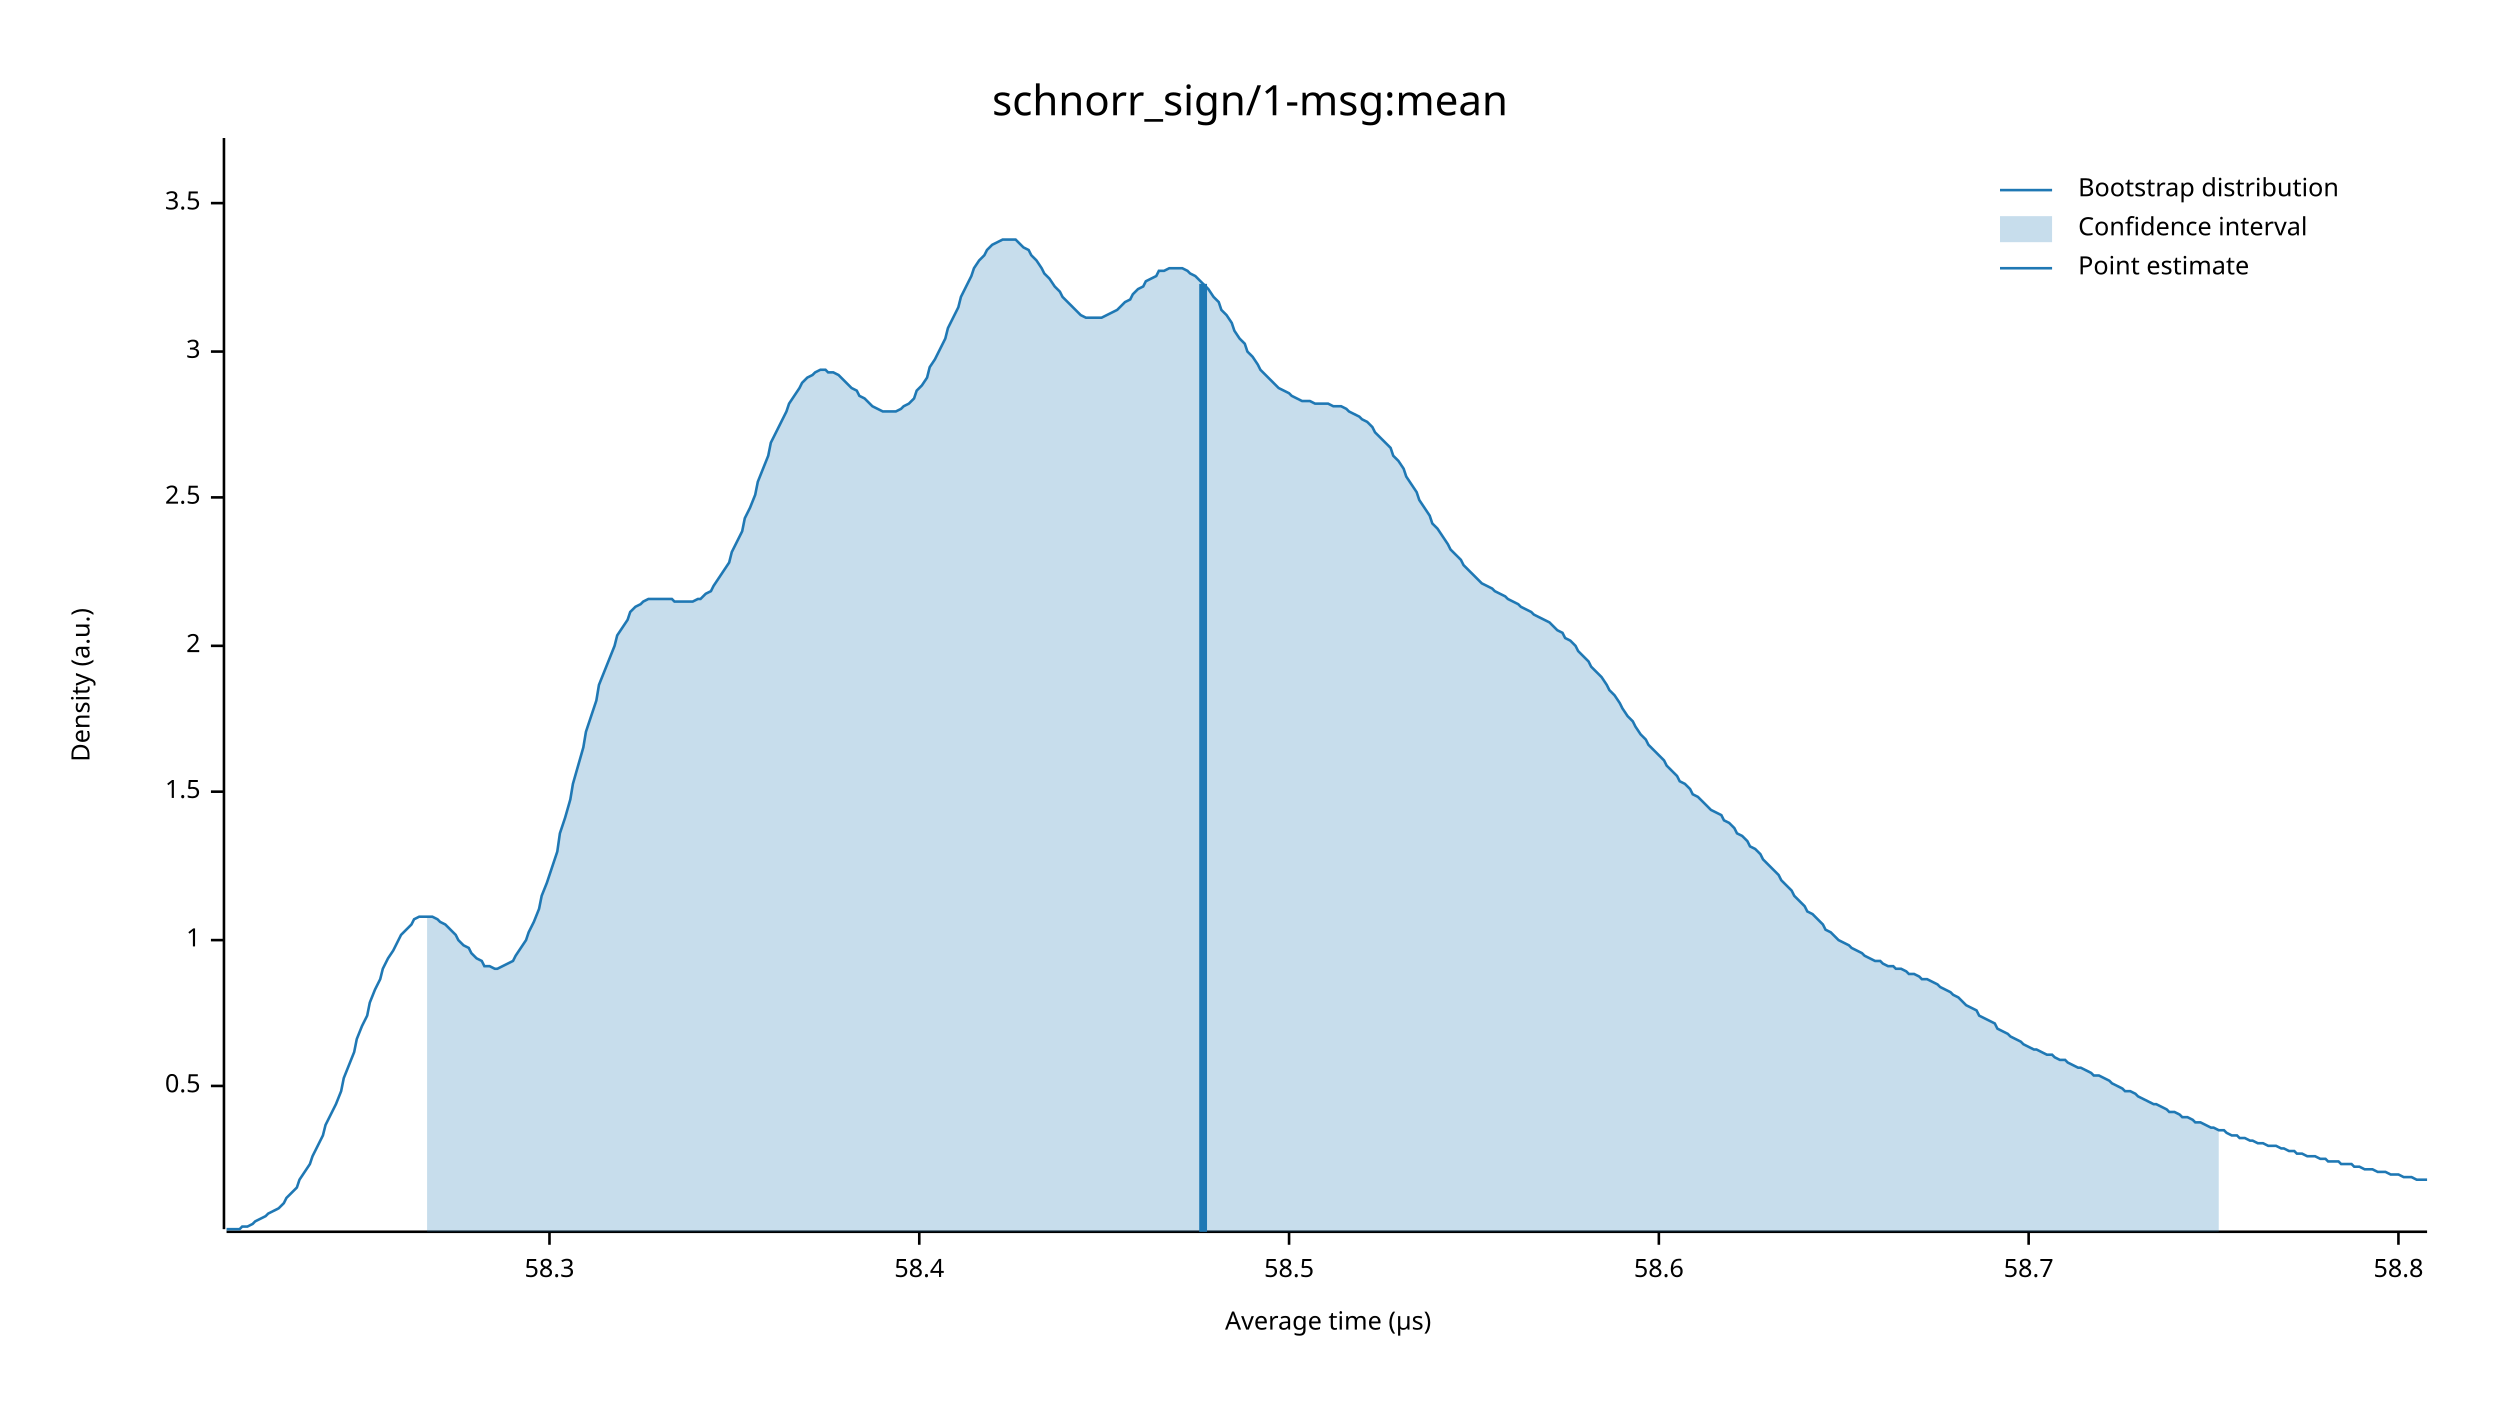
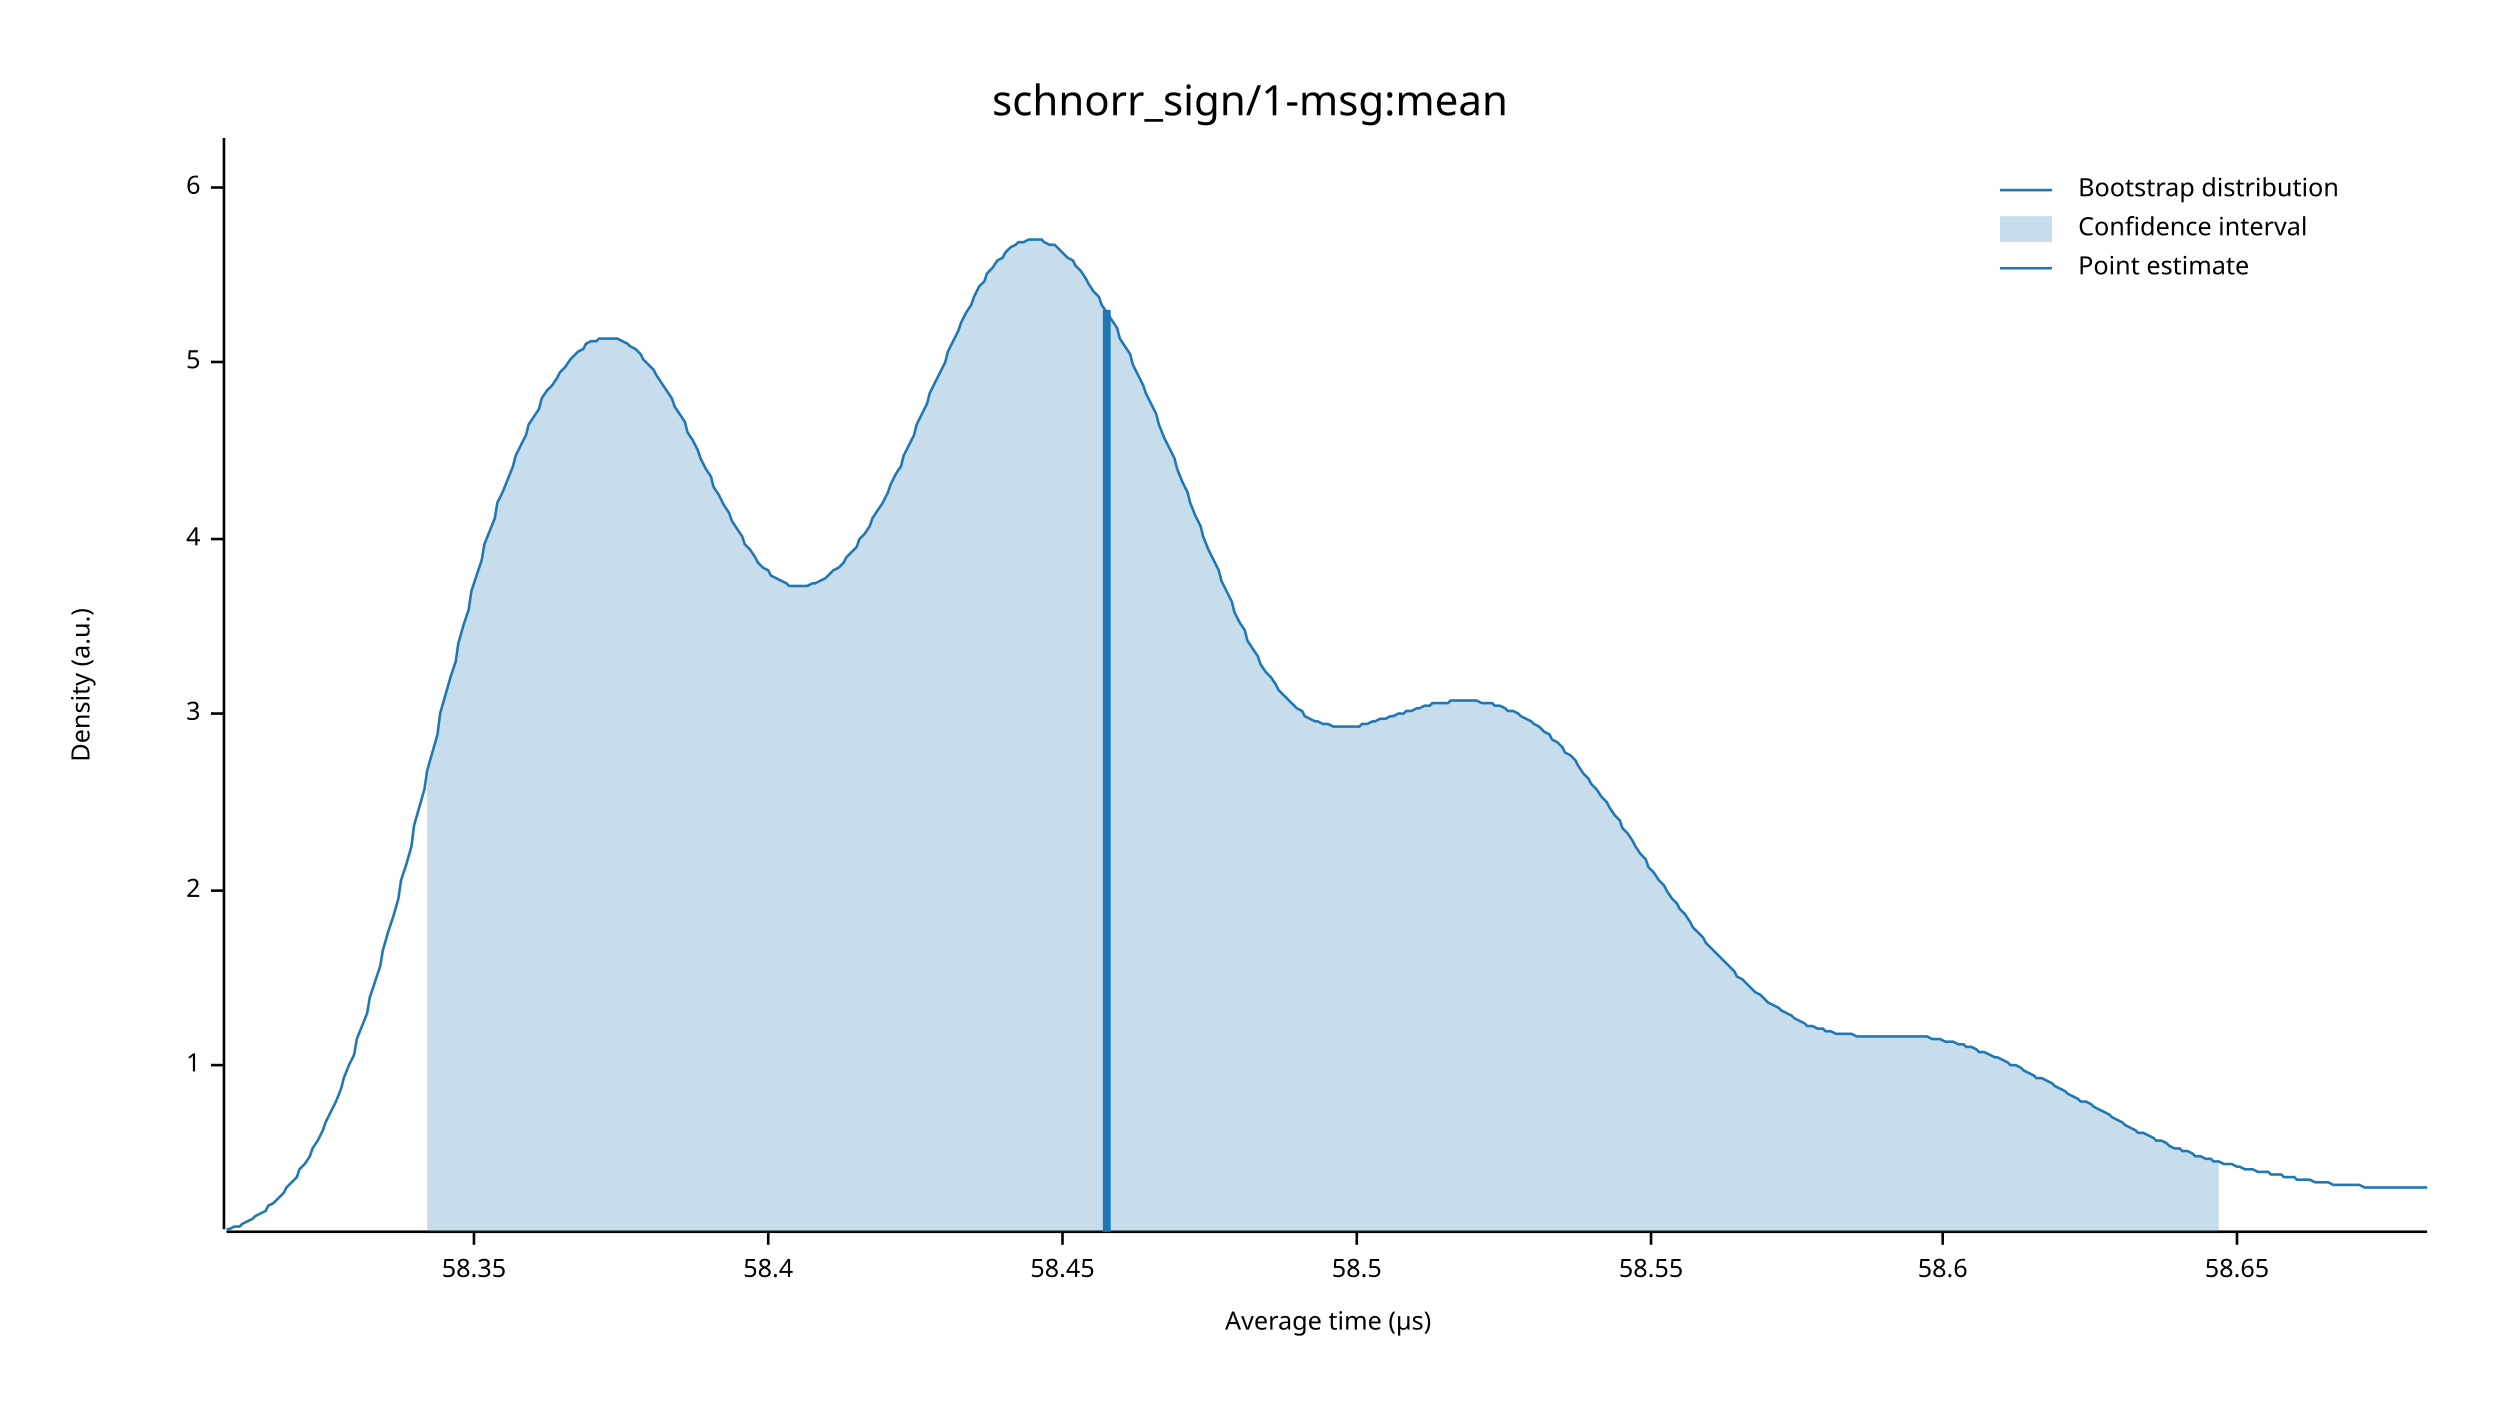
<svg xmlns="http://www.w3.org/2000/svg" width="960" height="540" viewBox="0 0 960 540">
  <text x="480" y="32" dy="0.76em" text-anchor="middle" font-family="sans-serif" font-size="16.129" opacity="1" fill="#000000">
schnorr_sign/1-msg:mean
</text>
  <text x="27" y="263" dy="0.76em" text-anchor="middle" font-family="sans-serif" font-size="9.677" opacity="1" fill="#000000" transform="rotate(270, 27, 263)">
Density (a.u.)
</text>
  <text x="510" y="513" dy="-0.5ex" text-anchor="middle" font-family="sans-serif" font-size="9.677" opacity="1" fill="#000000">
Average time (µs)
</text>
  <polyline fill="none" opacity="1" stroke="#000000" stroke-width="1" points="86,53 86,472 " />
-   <text x="77" y="417" dy="0.5ex" text-anchor="end" font-family="sans-serif" font-size="9.677" opacity="1" fill="#000000">
- 0.5
- </text>
-   <polyline fill="none" opacity="1" stroke="#000000" stroke-width="1" points="81,417 86,417 " />
-   <text x="77" y="361" dy="0.5ex" text-anchor="end" font-family="sans-serif" font-size="9.677" opacity="1" fill="#000000">
+   <text x="77" y="409" dy="0.5ex" text-anchor="end" font-family="sans-serif" font-size="9.677" opacity="1" fill="#000000">
1
</text>
-   <polyline fill="none" opacity="1" stroke="#000000" stroke-width="1" points="81,361 86,361 " />
-   <text x="77" y="304" dy="0.5ex" text-anchor="end" font-family="sans-serif" font-size="9.677" opacity="1" fill="#000000">
- 1.5
- </text>
-   <polyline fill="none" opacity="1" stroke="#000000" stroke-width="1" points="81,304 86,304 " />
-   <text x="77" y="248" dy="0.5ex" text-anchor="end" font-family="sans-serif" font-size="9.677" opacity="1" fill="#000000">
+   <polyline fill="none" opacity="1" stroke="#000000" stroke-width="1" points="81,409 86,409 " />
+   <text x="77" y="342" dy="0.5ex" text-anchor="end" font-family="sans-serif" font-size="9.677" opacity="1" fill="#000000">
2
</text>
-   <polyline fill="none" opacity="1" stroke="#000000" stroke-width="1" points="81,248 86,248 " />
-   <text x="77" y="191" dy="0.5ex" text-anchor="end" font-family="sans-serif" font-size="9.677" opacity="1" fill="#000000">
- 2.5
- </text>
-   <polyline fill="none" opacity="1" stroke="#000000" stroke-width="1" points="81,191 86,191 " />
-   <text x="77" y="135" dy="0.5ex" text-anchor="end" font-family="sans-serif" font-size="9.677" opacity="1" fill="#000000">
+   <polyline fill="none" opacity="1" stroke="#000000" stroke-width="1" points="81,342 86,342 " />
+   <text x="77" y="274" dy="0.5ex" text-anchor="end" font-family="sans-serif" font-size="9.677" opacity="1" fill="#000000">
3
</text>
-   <polyline fill="none" opacity="1" stroke="#000000" stroke-width="1" points="81,135 86,135 " />
-   <text x="77" y="78" dy="0.5ex" text-anchor="end" font-family="sans-serif" font-size="9.677" opacity="1" fill="#000000">
- 3.5
+   <polyline fill="none" opacity="1" stroke="#000000" stroke-width="1" points="81,274 86,274 " />
+   <text x="77" y="207" dy="0.5ex" text-anchor="end" font-family="sans-serif" font-size="9.677" opacity="1" fill="#000000">
+ 4
</text>
-   <polyline fill="none" opacity="1" stroke="#000000" stroke-width="1" points="81,78 86,78 " />
+   <polyline fill="none" opacity="1" stroke="#000000" stroke-width="1" points="81,207 86,207 " />
+   <text x="77" y="139" dy="0.5ex" text-anchor="end" font-family="sans-serif" font-size="9.677" opacity="1" fill="#000000">
+ 5
+ </text>
+   <polyline fill="none" opacity="1" stroke="#000000" stroke-width="1" points="81,139 86,139 " />
+   <text x="77" y="72" dy="0.5ex" text-anchor="end" font-family="sans-serif" font-size="9.677" opacity="1" fill="#000000">
+ 6
+ </text>
+   <polyline fill="none" opacity="1" stroke="#000000" stroke-width="1" points="81,72 86,72 " />
  <polyline fill="none" opacity="1" stroke="#000000" stroke-width="1" points="87,473 932,473 " />
-   <text x="211" y="483" dy="0.76em" text-anchor="middle" font-family="sans-serif" font-size="9.677" opacity="1" fill="#000000">
- 58.3
+   <text x="182" y="483" dy="0.76em" text-anchor="middle" font-family="sans-serif" font-size="9.677" opacity="1" fill="#000000">
+ 58.35
</text>
-   <polyline fill="none" opacity="1" stroke="#000000" stroke-width="1" points="211,473 211,478 " />
-   <text x="353" y="483" dy="0.76em" text-anchor="middle" font-family="sans-serif" font-size="9.677" opacity="1" fill="#000000">
+   <polyline fill="none" opacity="1" stroke="#000000" stroke-width="1" points="182,473 182,478 " />
+   <text x="295" y="483" dy="0.76em" text-anchor="middle" font-family="sans-serif" font-size="9.677" opacity="1" fill="#000000">
58.4
</text>
-   <polyline fill="none" opacity="1" stroke="#000000" stroke-width="1" points="353,473 353,478 " />
-   <text x="495" y="483" dy="0.76em" text-anchor="middle" font-family="sans-serif" font-size="9.677" opacity="1" fill="#000000">
+   <polyline fill="none" opacity="1" stroke="#000000" stroke-width="1" points="295,473 295,478 " />
+   <text x="408" y="483" dy="0.76em" text-anchor="middle" font-family="sans-serif" font-size="9.677" opacity="1" fill="#000000">
+ 58.45
+ </text>
+   <polyline fill="none" opacity="1" stroke="#000000" stroke-width="1" points="408,473 408,478 " />
+   <text x="521" y="483" dy="0.76em" text-anchor="middle" font-family="sans-serif" font-size="9.677" opacity="1" fill="#000000">
58.5
</text>
-   <polyline fill="none" opacity="1" stroke="#000000" stroke-width="1" points="495,473 495,478 " />
-   <text x="637" y="483" dy="0.76em" text-anchor="middle" font-family="sans-serif" font-size="9.677" opacity="1" fill="#000000">
+   <polyline fill="none" opacity="1" stroke="#000000" stroke-width="1" points="521,473 521,478 " />
+   <text x="634" y="483" dy="0.76em" text-anchor="middle" font-family="sans-serif" font-size="9.677" opacity="1" fill="#000000">
+ 58.55
+ </text>
+   <polyline fill="none" opacity="1" stroke="#000000" stroke-width="1" points="634,473 634,478 " />
+   <text x="746" y="483" dy="0.76em" text-anchor="middle" font-family="sans-serif" font-size="9.677" opacity="1" fill="#000000">
58.6
</text>
-   <polyline fill="none" opacity="1" stroke="#000000" stroke-width="1" points="637,473 637,478 " />
-   <text x="779" y="483" dy="0.76em" text-anchor="middle" font-family="sans-serif" font-size="9.677" opacity="1" fill="#000000">
- 58.7
+   <polyline fill="none" opacity="1" stroke="#000000" stroke-width="1" points="746,473 746,478 " />
+   <text x="859" y="483" dy="0.76em" text-anchor="middle" font-family="sans-serif" font-size="9.677" opacity="1" fill="#000000">
+ 58.65
</text>
-   <polyline fill="none" opacity="1" stroke="#000000" stroke-width="1" points="779,473 779,478 " />
-   <text x="921" y="483" dy="0.76em" text-anchor="middle" font-family="sans-serif" font-size="9.677" opacity="1" fill="#000000">
- 58.8
- </text>
-   <polyline fill="none" opacity="1" stroke="#000000" stroke-width="1" points="921,473 921,478 " />
-   <polyline fill="none" opacity="1" stroke="#1F78B4" stroke-width="1" points="87,472 88,472 90,472 92,472 93,471 95,471 97,470 98,469 100,468 102,467 103,466 105,465 107,464 109,462 110,460 112,458 114,456 115,453 117,450 119,447 120,444 122,440 124,436 125,432 127,428 129,424 131,419 132,414 134,409 136,404 137,399 139,394 141,390 142,385 144,380 146,376 147,372 149,368 151,365 153,361 154,359 156,357 158,355 159,353 161,352 163,352 164,352 166,352 168,353 169,354 171,355 173,357 175,359 176,361 178,363 180,364 181,366 183,368 185,369 186,371 188,371 190,372 191,372 193,371 195,370 197,369 198,367 200,364 202,361 203,358 205,354 207,349 208,344 210,339 212,333 214,327 215,320 217,314 219,307 220,301 222,294 224,287 225,281 227,275 229,269 230,263 232,258 234,253 236,248 237,244 239,241 241,238 242,235 244,233 246,232 247,231 249,230 251,230 252,230 254,230 256,230 258,230 259,231 261,231 263,231 264,231 266,231 268,230 269,230 271,228 273,227 274,225 276,222 278,219 280,216 281,212 283,208 285,204 286,199 288,195 290,190 291,185 293,180 295,175 296,170 298,166 300,162 302,158 303,155 305,152 307,149 308,147 310,145 312,144 313,143 315,142 317,142 318,143 320,143 322,144 324,146 325,147 327,149 329,150 330,152 332,153 334,155 335,156 337,157 339,158 341,158 342,158 344,158 346,157 347,156 349,155 351,153 352,150 354,148 356,145 357,141 359,138 361,134 363,130 364,126 366,122 368,118 369,114 371,110 373,106 374,103 376,100 378,98 379,96 381,94 383,93 385,92 386,92 388,92 390,92 391,93 393,95 395,96 396,98 398,100 400,103 401,105 403,107 405,110 407,112 408,114 410,116 412,118 413,119 415,121 417,122 418,122 420,122 422,122 423,122 425,121 427,120 429,119 430,118 432,116 434,115 435,113 437,111 439,110 440,108 442,107 444,106 445,104 447,104 449,103 451,103 452,103 454,103 456,104 457,105 459,106 461,108 462,109 464,111 466,114 468,116 469,119 471,121 473,124 474,127 476,130 478,132 479,135 481,137 483,140 484,142 486,144 488,146 490,148 491,149 493,150 495,151 496,152 498,153 500,154 501,154 503,154 505,155 506,155 508,155 510,155 512,156 513,156 515,156 517,157 518,158 520,159 522,160 523,161 525,162 527,164 528,166 530,168 532,170 534,172 535,175 537,177 539,180 540,183 542,186 544,189 545,192 547,195 549,198 550,201 552,203 554,206 556,209 557,211 559,213 561,215 562,217 564,219 566,221 567,222 569,224 571,225 573,226 574,227 576,228 578,229 579,230 581,231 583,232 584,233 586,234 588,235 589,236 591,237 593,238 595,239 596,240 598,242 600,243 601,245 603,246 605,248 606,250 608,252 610,254 611,256 613,258 615,260 617,263 618,265 620,267 622,270 623,272 625,275 627,277 628,279 630,282 632,284 633,286 635,288 637,290 639,292 640,294 642,296 644,298 645,300 647,301 649,303 650,305 652,306 654,308 655,309 657,311 659,312 661,313 662,315 664,316 666,318 667,320 669,321 671,323 672,325 674,326 676,328 677,330 679,332 681,334 683,336 684,338 686,340 688,342 689,344 691,346 693,348 694,350 696,351 698,353 700,355 701,357 703,358 705,360 706,361 708,362 710,363 711,364 713,365 715,366 716,367 718,368 720,369 722,369 723,370 725,371 727,371 728,372 730,372 732,373 733,374 735,374 737,375 738,376 740,376 742,377 744,378 745,379 747,380 749,381 750,382 752,383 754,385 755,386 757,387 759,388 760,390 762,391 764,392 766,393 767,395 769,396 771,397 772,398 774,399 776,400 777,401 779,402 781,403 782,403 784,404 786,405 788,405 789,406 791,407 793,407 794,408 796,409 798,410 799,410 801,411 803,412 804,413 806,413 808,414 810,415 811,416 813,417 815,418 816,419 818,419 820,420 821,421 823,422 825,423 827,424 828,424 830,425 832,426 833,427 835,427 837,428 838,429 840,429 842,430 843,431 845,431 847,432 849,433 850,433 852,434 854,434 855,435 857,436 859,436 860,437 862,437 864,438 865,438 867,439 869,439 871,440 872,440 874,440 876,441 877,441 879,442 881,442 882,443 884,443 886,444 887,444 889,444 891,445 893,445 894,446 896,446 898,446 899,447 901,447 903,447 904,448 906,448 908,449 909,449 911,449 913,450 915,450 916,450 918,451 920,451 921,451 923,452 925,452 926,452 928,453 930,453 932,453 " />
-   <polygon opacity="0.25" fill="#1F78B4" points="164,352 166,352 168,353 169,354 171,355 173,357 175,359 176,361 178,363 180,364 181,366 183,368 185,369 186,371 188,371 190,372 191,372 193,371 195,370 197,369 198,367 200,364 202,361 203,358 205,354 207,349 208,344 210,339 212,333 214,327 215,320 217,314 219,307 220,301 222,294 224,287 225,281 227,275 229,269 230,263 232,258 234,253 236,248 237,244 239,241 241,238 242,235 244,233 246,232 247,231 249,230 251,230 252,230 254,230 256,230 258,230 259,231 261,231 263,231 264,231 266,231 268,230 269,230 271,228 273,227 274,225 276,222 278,219 280,216 281,212 283,208 285,204 286,199 288,195 290,190 291,185 293,180 295,175 296,170 298,166 300,162 302,158 303,155 305,152 307,149 308,147 310,145 312,144 313,143 315,142 317,142 318,143 320,143 322,144 324,146 325,147 327,149 329,150 330,152 332,153 334,155 335,156 337,157 339,158 341,158 342,158 344,158 346,157 347,156 349,155 351,153 352,150 354,148 356,145 357,141 359,138 361,134 363,130 364,126 366,122 368,118 369,114 371,110 373,106 374,103 376,100 378,98 379,96 381,94 383,93 385,92 386,92 388,92 390,92 391,93 393,95 395,96 396,98 398,100 400,103 401,105 403,107 405,110 407,112 408,114 410,116 412,118 413,119 415,121 417,122 418,122 420,122 422,122 423,122 425,121 427,120 429,119 430,118 432,116 434,115 435,113 437,111 439,110 440,108 442,107 444,106 445,104 447,104 449,103 451,103 452,103 454,103 456,104 457,105 459,106 461,108 462,109 464,111 466,114 468,116 469,119 471,121 473,124 474,127 476,130 478,132 479,135 481,137 483,140 484,142 486,144 488,146 490,148 491,149 493,150 495,151 496,152 498,153 500,154 501,154 503,154 505,155 506,155 508,155 510,155 512,156 513,156 515,156 517,157 518,158 520,159 522,160 523,161 525,162 527,164 528,166 530,168 532,170 534,172 535,175 537,177 539,180 540,183 542,186 544,189 545,192 547,195 549,198 550,201 552,203 554,206 556,209 557,211 559,213 561,215 562,217 564,219 566,221 567,222 569,224 571,225 573,226 574,227 576,228 578,229 579,230 581,231 583,232 584,233 586,234 588,235 589,236 591,237 593,238 595,239 596,240 598,242 600,243 601,245 603,246 605,248 606,250 608,252 610,254 611,256 613,258 615,260 617,263 618,265 620,267 622,270 623,272 625,275 627,277 628,279 630,282 632,284 633,286 635,288 637,290 639,292 640,294 642,296 644,298 645,300 647,301 649,303 650,305 652,306 654,308 655,309 657,311 659,312 661,313 662,315 664,316 666,318 667,320 669,321 671,323 672,325 674,326 676,328 677,330 679,332 681,334 683,336 684,338 686,340 688,342 689,344 691,346 693,348 694,350 696,351 698,353 700,355 701,357 703,358 705,360 706,361 708,362 710,363 711,364 713,365 715,366 716,367 718,368 720,369 722,369 723,370 725,371 727,371 728,372 730,372 732,373 733,374 735,374 737,375 738,376 740,376 742,377 744,378 745,379 747,380 749,381 750,382 752,383 754,385 755,386 757,387 759,388 760,390 762,391 764,392 766,393 767,395 769,396 771,397 772,398 774,399 776,400 777,401 779,402 781,403 782,403 784,404 786,405 788,405 789,406 791,407 793,407 794,408 796,409 798,410 799,410 801,411 803,412 804,413 806,413 808,414 810,415 811,416 813,417 815,418 816,419 818,419 820,420 821,421 823,422 825,423 827,424 828,424 830,425 832,426 833,427 835,427 837,428 838,429 840,429 842,430 843,431 845,431 847,432 849,433 850,433 852,434 852,473 164,473 " />
-   <polyline fill="none" opacity="1" stroke="#1F78B4" stroke-width="3" points="462,473 462,109 " />
+   <polyline fill="none" opacity="1" stroke="#000000" stroke-width="1" points="859,473 859,478 " />
+   <polyline fill="none" opacity="1" stroke="#1F78B4" stroke-width="1" points="87,472 88,472 90,471 92,471 93,470 95,469 97,468 98,467 100,466 102,465 103,463 105,462 107,460 109,458 110,456 112,454 114,452 115,449 117,447 119,444 120,441 122,438 124,434 125,431 127,427 129,423 131,418 132,414 134,409 136,405 137,399 139,394 141,389 142,383 144,377 146,371 147,365 149,358 151,352 153,345 154,338 156,332 158,325 159,317 161,310 163,303 164,296 166,289 168,282 169,274 171,267 173,260 175,254 176,247 178,240 180,234 181,227 183,221 185,215 186,209 188,204 190,199 191,193 193,189 195,184 197,179 198,175 200,171 202,167 203,163 205,160 207,157 208,153 210,150 212,148 214,145 215,143 217,141 219,138 220,137 222,135 224,134 225,132 227,131 229,131 230,130 232,130 234,130 236,130 237,130 239,131 241,132 242,133 244,134 246,136 247,138 249,140 251,142 252,144 254,147 256,150 258,153 259,156 261,159 263,162 264,166 266,169 268,173 269,176 271,180 273,183 274,187 276,190 278,194 280,197 281,200 283,203 285,206 286,209 288,211 290,214 291,216 293,218 295,219 296,221 298,222 300,223 302,224 303,225 305,225 307,225 308,225 310,225 312,224 313,224 315,223 317,222 318,221 320,219 322,218 324,216 325,214 327,212 329,210 330,207 332,205 334,202 335,199 337,196 339,193 341,189 342,186 344,182 346,179 347,175 349,171 351,167 352,163 354,159 356,155 357,151 359,147 361,143 363,139 364,135 366,131 368,127 369,124 371,120 373,117 374,114 376,110 378,108 379,105 381,103 383,100 385,99 386,97 388,95 390,94 391,93 393,93 395,92 396,92 398,92 400,92 401,93 403,94 405,94 407,96 408,97 410,99 412,100 413,102 415,104 417,107 418,109 420,112 422,114 423,117 425,120 427,123 429,126 430,130 432,133 434,136 435,140 437,144 439,148 440,151 442,155 444,159 445,163 447,168 449,172 451,176 452,180 454,185 456,189 457,193 459,198 461,202 462,206 464,211 466,215 468,219 469,223 471,227 473,231 474,235 476,239 478,242 479,246 481,249 483,252 484,255 486,258 488,260 490,263 491,265 493,267 495,269 496,270 498,272 500,273 501,275 503,276 505,277 506,277 508,278 510,278 512,279 513,279 515,279 517,279 518,279 520,279 522,279 523,278 525,278 527,277 528,277 530,276 532,276 534,275 535,275 537,274 539,274 540,273 542,273 544,272 545,272 547,271 549,271 550,270 552,270 554,270 556,270 557,269 559,269 561,269 562,269 564,269 566,269 567,269 569,270 571,270 573,270 574,271 576,271 578,272 579,273 581,273 583,274 584,275 586,276 588,277 589,278 591,279 593,281 595,282 596,284 598,285 600,287 601,289 603,290 605,292 606,294 608,297 610,299 611,301 613,303 615,306 617,308 618,310 620,313 622,315 623,318 625,320 627,323 628,325 630,328 632,330 633,333 635,335 637,338 639,340 640,342 642,345 644,347 645,349 647,351 649,354 650,356 652,358 654,360 655,362 657,364 659,366 661,368 662,369 664,371 666,373 667,375 669,376 671,378 672,379 674,381 676,382 677,383 679,385 681,386 683,387 684,388 686,389 688,390 689,391 691,392 693,393 694,394 696,394 698,395 700,395 701,396 703,396 705,397 706,397 708,397 710,397 711,397 713,398 715,398 716,398 718,398 720,398 722,398 723,398 725,398 727,398 728,398 730,398 732,398 733,398 735,398 737,398 738,398 740,398 742,399 744,399 745,399 747,400 749,400 750,400 752,401 754,401 755,402 757,402 759,403 760,404 762,404 764,405 766,406 767,406 769,407 771,408 772,409 774,409 776,410 777,411 779,412 781,413 782,414 784,414 786,415 788,416 789,417 791,418 793,419 794,420 796,421 798,422 799,423 801,423 803,424 804,425 806,426 808,427 810,428 811,429 813,430 815,431 816,432 818,433 820,434 821,435 823,435 825,436 827,437 828,438 830,438 832,439 833,440 835,441 837,441 838,442 840,442 842,443 843,444 845,444 847,445 849,445 850,446 852,446 854,447 855,447 857,447 859,448 860,448 862,449 864,449 865,449 867,450 869,450 871,450 872,451 874,451 876,451 877,452 879,452 881,452 882,453 884,453 886,453 887,453 889,454 891,454 893,454 894,454 896,455 898,455 899,455 901,455 903,455 904,455 906,455 908,456 909,456 911,456 913,456 915,456 916,456 918,456 920,456 921,456 923,456 925,456 926,456 928,456 930,456 932,456 " />
+   <polygon opacity="0.25" fill="#1F78B4" points="164,296 166,289 168,282 169,274 171,267 173,260 175,254 176,247 178,240 180,234 181,227 183,221 185,215 186,209 188,204 190,199 191,193 193,189 195,184 197,179 198,175 200,171 202,167 203,163 205,160 207,157 208,153 210,150 212,148 214,145 215,143 217,141 219,138 220,137 222,135 224,134 225,132 227,131 229,131 230,130 232,130 234,130 236,130 237,130 239,131 241,132 242,133 244,134 246,136 247,138 249,140 251,142 252,144 254,147 256,150 258,153 259,156 261,159 263,162 264,166 266,169 268,173 269,176 271,180 273,183 274,187 276,190 278,194 280,197 281,200 283,203 285,206 286,209 288,211 290,214 291,216 293,218 295,219 296,221 298,222 300,223 302,224 303,225 305,225 307,225 308,225 310,225 312,224 313,224 315,223 317,222 318,221 320,219 322,218 324,216 325,214 327,212 329,210 330,207 332,205 334,202 335,199 337,196 339,193 341,189 342,186 344,182 346,179 347,175 349,171 351,167 352,163 354,159 356,155 357,151 359,147 361,143 363,139 364,135 366,131 368,127 369,124 371,120 373,117 374,114 376,110 378,108 379,105 381,103 383,100 385,99 386,97 388,95 390,94 391,93 393,93 395,92 396,92 398,92 400,92 401,93 403,94 405,94 407,96 408,97 410,99 412,100 413,102 415,104 417,107 418,109 420,112 422,114 423,117 425,120 427,123 429,126 430,130 432,133 434,136 435,140 437,144 439,148 440,151 442,155 444,159 445,163 447,168 449,172 451,176 452,180 454,185 456,189 457,193 459,198 461,202 462,206 464,211 466,215 468,219 469,223 471,227 473,231 474,235 476,239 478,242 479,246 481,249 483,252 484,255 486,258 488,260 490,263 491,265 493,267 495,269 496,270 498,272 500,273 501,275 503,276 505,277 506,277 508,278 510,278 512,279 513,279 515,279 517,279 518,279 520,279 522,279 523,278 525,278 527,277 528,277 530,276 532,276 534,275 535,275 537,274 539,274 540,273 542,273 544,272 545,272 547,271 549,271 550,270 552,270 554,270 556,270 557,269 559,269 561,269 562,269 564,269 566,269 567,269 569,270 571,270 573,270 574,271 576,271 578,272 579,273 581,273 583,274 584,275 586,276 588,277 589,278 591,279 593,281 595,282 596,284 598,285 600,287 601,289 603,290 605,292 606,294 608,297 610,299 611,301 613,303 615,306 617,308 618,310 620,313 622,315 623,318 625,320 627,323 628,325 630,328 632,330 633,333 635,335 637,338 639,340 640,342 642,345 644,347 645,349 647,351 649,354 650,356 652,358 654,360 655,362 657,364 659,366 661,368 662,369 664,371 666,373 667,375 669,376 671,378 672,379 674,381 676,382 677,383 679,385 681,386 683,387 684,388 686,389 688,390 689,391 691,392 693,393 694,394 696,394 698,395 700,395 701,396 703,396 705,397 706,397 708,397 710,397 711,397 713,398 715,398 716,398 718,398 720,398 722,398 723,398 725,398 727,398 728,398 730,398 732,398 733,398 735,398 737,398 738,398 740,398 742,399 744,399 745,399 747,400 749,400 750,400 752,401 754,401 755,402 757,402 759,403 760,404 762,404 764,405 766,406 767,406 769,407 771,408 772,409 774,409 776,410 777,411 779,412 781,413 782,414 784,414 786,415 788,416 789,417 791,418 793,419 794,420 796,421 798,422 799,423 801,423 803,424 804,425 806,426 808,427 810,428 811,429 813,430 815,431 816,432 818,433 820,434 821,435 823,435 825,436 827,437 828,438 830,438 832,439 833,440 835,441 837,441 838,442 840,442 842,443 843,444 845,444 847,445 849,445 850,446 852,446 852,473 164,473 " />
+   <polyline fill="none" opacity="1" stroke="#1F78B4" stroke-width="3" points="425,473 425,119 " />
  <text x="798" y="68" dy="0.76em" text-anchor="start" font-family="sans-serif" font-size="9.677" opacity="1" fill="#000000">
Bootstrap distribution
</text>
  <text x="798" y="83" dy="0.76em" text-anchor="start" font-family="sans-serif" font-size="9.677" opacity="1" fill="#000000">
Confidence interval
</text>
  <text x="798" y="98" dy="0.76em" text-anchor="start" font-family="sans-serif" font-size="9.677" opacity="1" fill="#000000">
Point estimate
</text>
  <polyline fill="none" opacity="1" stroke="#1F78B4" stroke-width="1" points="768,73 788,73 " />
  <rect x="768" y="83" width="20" height="10" opacity="0.25" fill="#1F78B4" stroke="none" />
  <polyline fill="none" opacity="1" stroke="#1F78B4" stroke-width="1" points="768,103 788,103 " />
</svg>
